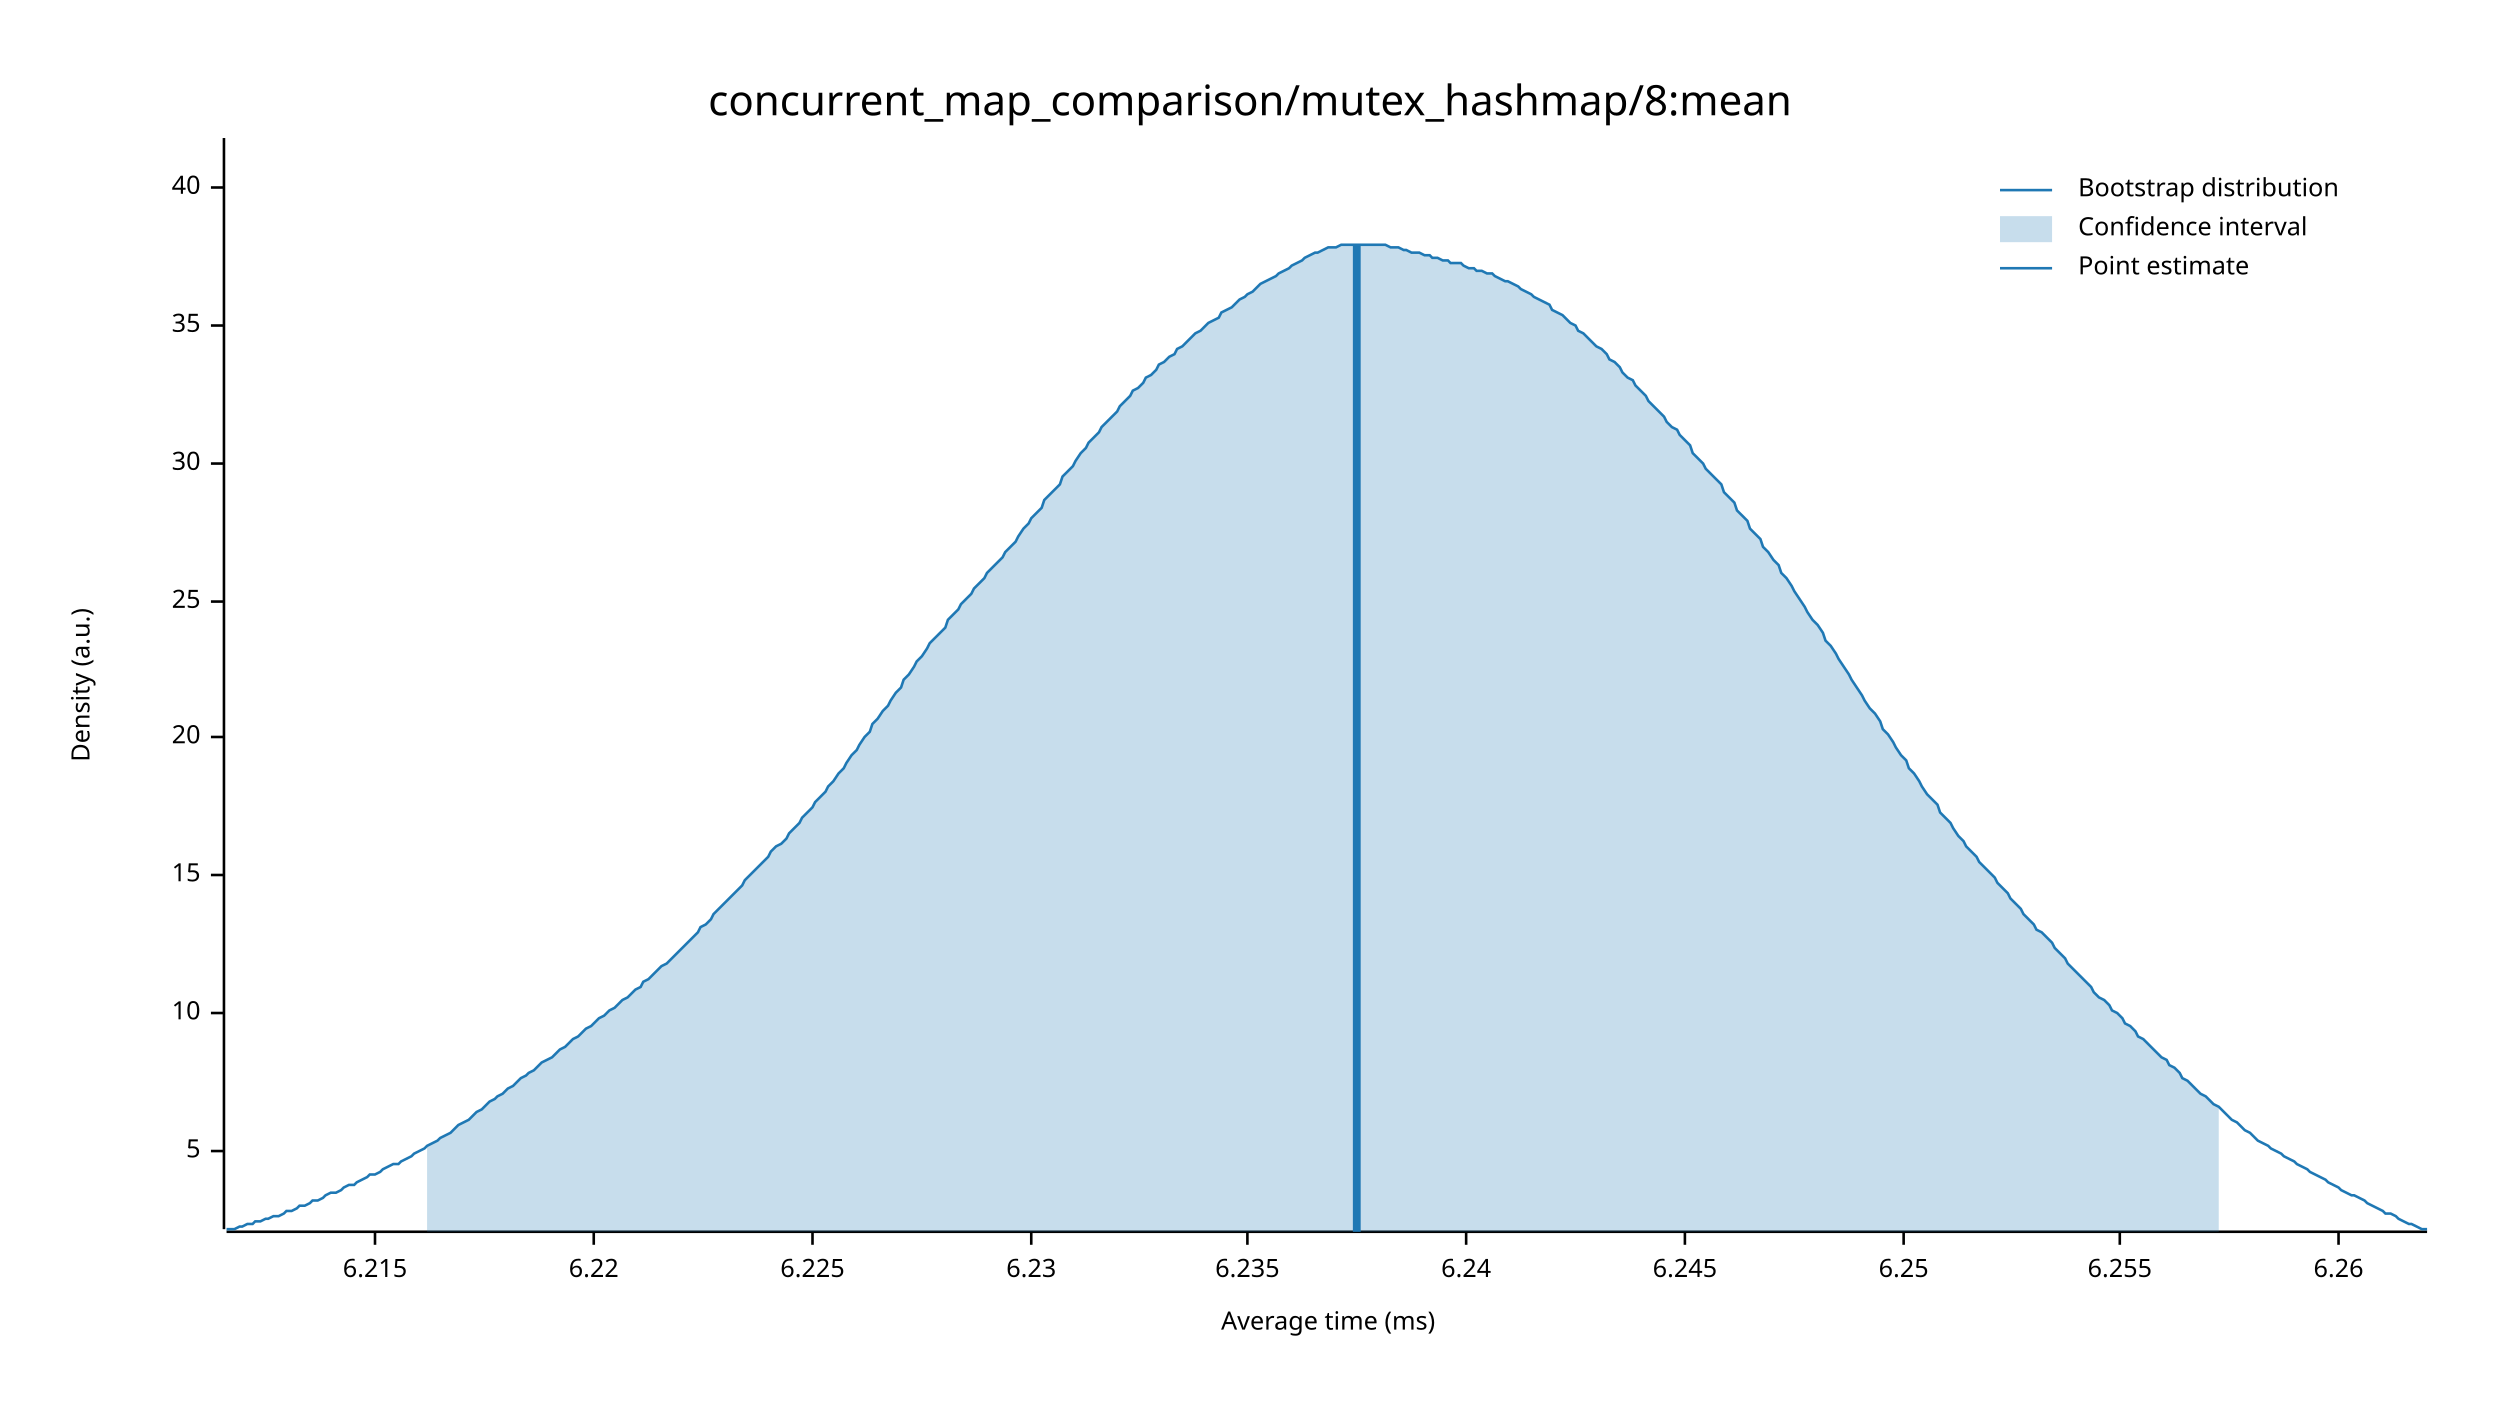
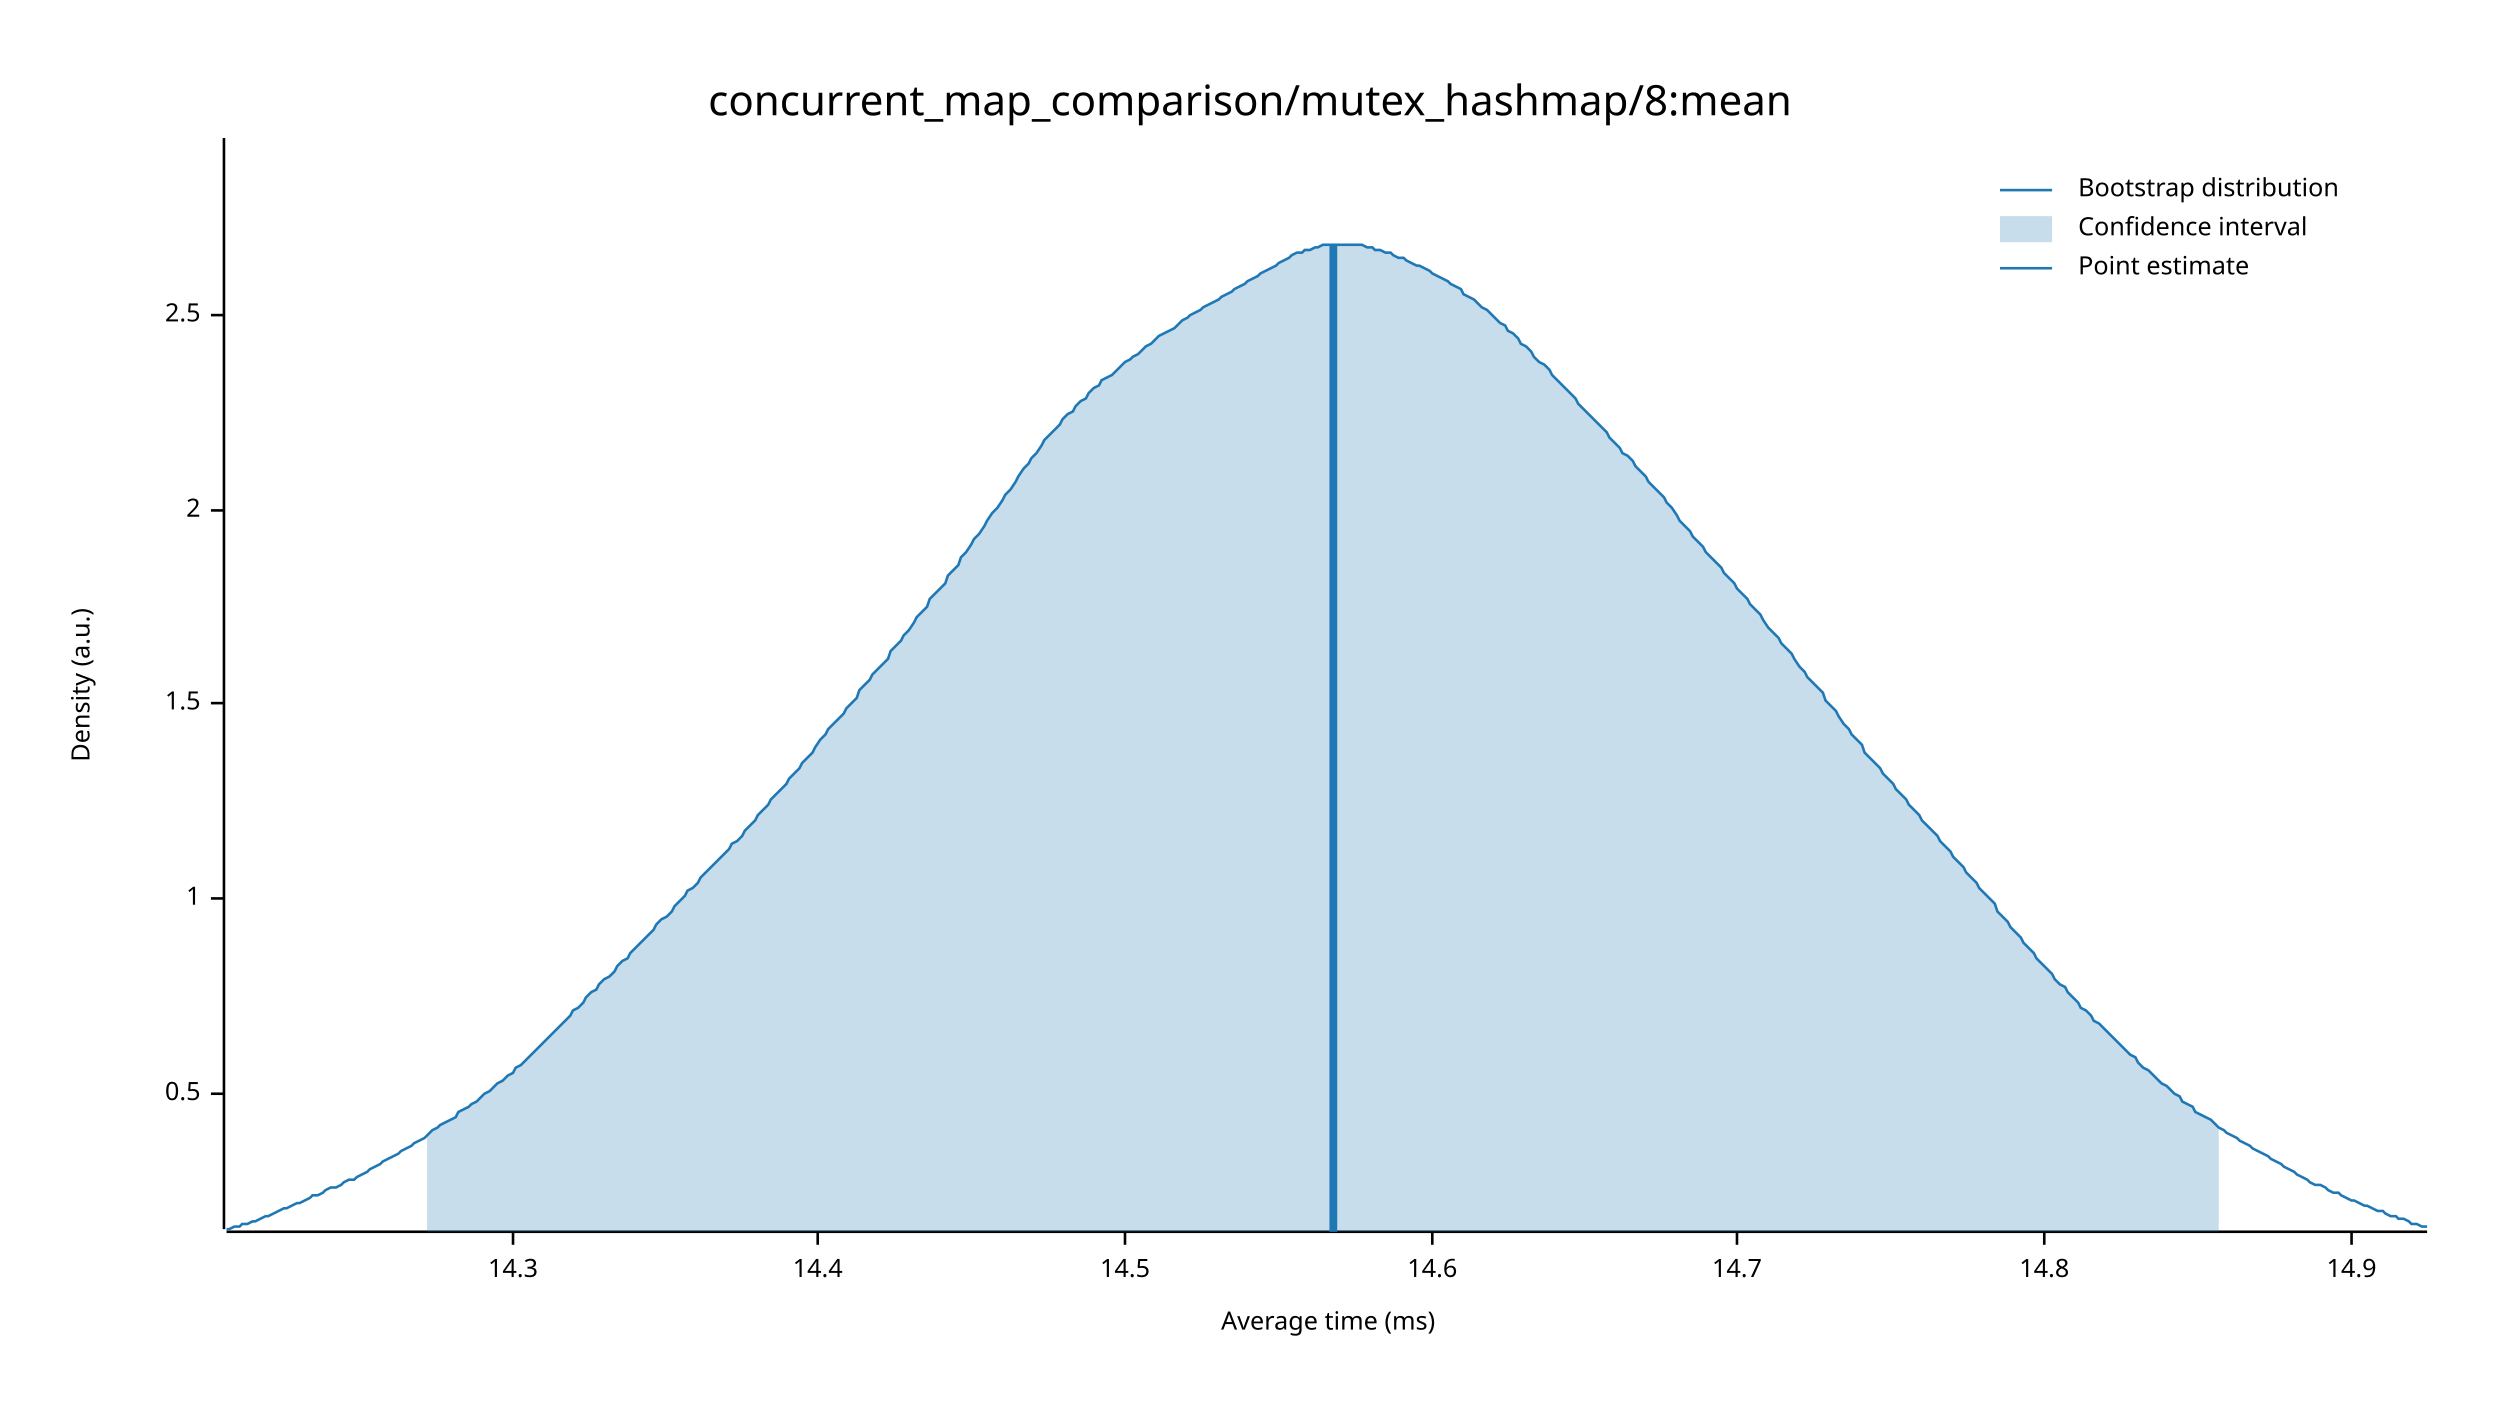
<svg xmlns="http://www.w3.org/2000/svg" width="960" height="540" viewBox="0 0 960 540">
  <text x="480" y="32" dy="0.76em" text-anchor="middle" font-family="sans-serif" font-size="16.129" opacity="1" fill="#000000">
concurrent_map_comparison/mutex_hashmap/8:mean
</text>
  <text x="27" y="263" dy="0.76em" text-anchor="middle" font-family="sans-serif" font-size="9.677" opacity="1" fill="#000000" transform="rotate(270, 27, 263)">
Density (a.u.)
</text>
  <text x="510" y="513" dy="-0.5ex" text-anchor="middle" font-family="sans-serif" font-size="9.677" opacity="1" fill="#000000">
Average time (ms)
</text>
  <polyline fill="none" opacity="1" stroke="#000000" stroke-width="1" points="86,53 86,472 " />
-   <text x="77" y="442" dy="0.5ex" text-anchor="end" font-family="sans-serif" font-size="9.677" opacity="1" fill="#000000">
- 5
+   <text x="77" y="420" dy="0.5ex" text-anchor="end" font-family="sans-serif" font-size="9.677" opacity="1" fill="#000000">
+ 0.5
</text>
-   <polyline fill="none" opacity="1" stroke="#000000" stroke-width="1" points="81,442 86,442 " />
-   <text x="77" y="389" dy="0.5ex" text-anchor="end" font-family="sans-serif" font-size="9.677" opacity="1" fill="#000000">
- 10
+   <polyline fill="none" opacity="1" stroke="#000000" stroke-width="1" points="81,420 86,420 " />
+   <text x="77" y="345" dy="0.5ex" text-anchor="end" font-family="sans-serif" font-size="9.677" opacity="1" fill="#000000">
+ 1
</text>
-   <polyline fill="none" opacity="1" stroke="#000000" stroke-width="1" points="81,389 86,389 " />
-   <text x="77" y="336" dy="0.5ex" text-anchor="end" font-family="sans-serif" font-size="9.677" opacity="1" fill="#000000">
- 15
+   <polyline fill="none" opacity="1" stroke="#000000" stroke-width="1" points="81,345 86,345 " />
+   <text x="77" y="270" dy="0.5ex" text-anchor="end" font-family="sans-serif" font-size="9.677" opacity="1" fill="#000000">
+ 1.5
</text>
-   <polyline fill="none" opacity="1" stroke="#000000" stroke-width="1" points="81,336 86,336 " />
-   <text x="77" y="283" dy="0.5ex" text-anchor="end" font-family="sans-serif" font-size="9.677" opacity="1" fill="#000000">
- 20
+   <polyline fill="none" opacity="1" stroke="#000000" stroke-width="1" points="81,270 86,270 " />
+   <text x="77" y="196" dy="0.5ex" text-anchor="end" font-family="sans-serif" font-size="9.677" opacity="1" fill="#000000">
+ 2
</text>
-   <polyline fill="none" opacity="1" stroke="#000000" stroke-width="1" points="81,283 86,283 " />
-   <text x="77" y="231" dy="0.5ex" text-anchor="end" font-family="sans-serif" font-size="9.677" opacity="1" fill="#000000">
- 25
+   <polyline fill="none" opacity="1" stroke="#000000" stroke-width="1" points="81,196 86,196 " />
+   <text x="77" y="121" dy="0.5ex" text-anchor="end" font-family="sans-serif" font-size="9.677" opacity="1" fill="#000000">
+ 2.5
</text>
-   <polyline fill="none" opacity="1" stroke="#000000" stroke-width="1" points="81,231 86,231 " />
-   <text x="77" y="178" dy="0.5ex" text-anchor="end" font-family="sans-serif" font-size="9.677" opacity="1" fill="#000000">
- 30
+   <polyline fill="none" opacity="1" stroke="#000000" stroke-width="1" points="81,121 86,121 " />
+   <polyline fill="none" opacity="1" stroke="#000000" stroke-width="1" points="87,473 932,473 " />
+   <text x="197" y="483" dy="0.76em" text-anchor="middle" font-family="sans-serif" font-size="9.677" opacity="1" fill="#000000">
+ 14.3
</text>
-   <polyline fill="none" opacity="1" stroke="#000000" stroke-width="1" points="81,178 86,178 " />
-   <text x="77" y="125" dy="0.5ex" text-anchor="end" font-family="sans-serif" font-size="9.677" opacity="1" fill="#000000">
- 35
+   <polyline fill="none" opacity="1" stroke="#000000" stroke-width="1" points="197,473 197,478 " />
+   <text x="314" y="483" dy="0.76em" text-anchor="middle" font-family="sans-serif" font-size="9.677" opacity="1" fill="#000000">
+ 14.4
</text>
-   <polyline fill="none" opacity="1" stroke="#000000" stroke-width="1" points="81,125 86,125 " />
-   <text x="77" y="72" dy="0.5ex" text-anchor="end" font-family="sans-serif" font-size="9.677" opacity="1" fill="#000000">
- 40
+   <polyline fill="none" opacity="1" stroke="#000000" stroke-width="1" points="314,473 314,478 " />
+   <text x="432" y="483" dy="0.76em" text-anchor="middle" font-family="sans-serif" font-size="9.677" opacity="1" fill="#000000">
+ 14.5
</text>
-   <polyline fill="none" opacity="1" stroke="#000000" stroke-width="1" points="81,72 86,72 " />
-   <polyline fill="none" opacity="1" stroke="#000000" stroke-width="1" points="87,473 932,473 " />
-   <text x="144" y="483" dy="0.76em" text-anchor="middle" font-family="sans-serif" font-size="9.677" opacity="1" fill="#000000">
- 6.215
+   <polyline fill="none" opacity="1" stroke="#000000" stroke-width="1" points="432,473 432,478 " />
+   <text x="550" y="483" dy="0.76em" text-anchor="middle" font-family="sans-serif" font-size="9.677" opacity="1" fill="#000000">
+ 14.6
</text>
-   <polyline fill="none" opacity="1" stroke="#000000" stroke-width="1" points="144,473 144,478 " />
-   <text x="228" y="483" dy="0.76em" text-anchor="middle" font-family="sans-serif" font-size="9.677" opacity="1" fill="#000000">
- 6.22
+   <polyline fill="none" opacity="1" stroke="#000000" stroke-width="1" points="550,473 550,478 " />
+   <text x="667" y="483" dy="0.76em" text-anchor="middle" font-family="sans-serif" font-size="9.677" opacity="1" fill="#000000">
+ 14.7
</text>
-   <polyline fill="none" opacity="1" stroke="#000000" stroke-width="1" points="228,473 228,478 " />
-   <text x="312" y="483" dy="0.76em" text-anchor="middle" font-family="sans-serif" font-size="9.677" opacity="1" fill="#000000">
- 6.225
+   <polyline fill="none" opacity="1" stroke="#000000" stroke-width="1" points="667,473 667,478 " />
+   <text x="785" y="483" dy="0.76em" text-anchor="middle" font-family="sans-serif" font-size="9.677" opacity="1" fill="#000000">
+ 14.8
</text>
-   <polyline fill="none" opacity="1" stroke="#000000" stroke-width="1" points="312,473 312,478 " />
-   <text x="396" y="483" dy="0.76em" text-anchor="middle" font-family="sans-serif" font-size="9.677" opacity="1" fill="#000000">
- 6.23
+   <polyline fill="none" opacity="1" stroke="#000000" stroke-width="1" points="785,473 785,478 " />
+   <text x="903" y="483" dy="0.76em" text-anchor="middle" font-family="sans-serif" font-size="9.677" opacity="1" fill="#000000">
+ 14.9
</text>
-   <polyline fill="none" opacity="1" stroke="#000000" stroke-width="1" points="396,473 396,478 " />
-   <text x="479" y="483" dy="0.76em" text-anchor="middle" font-family="sans-serif" font-size="9.677" opacity="1" fill="#000000">
- 6.235
- </text>
-   <polyline fill="none" opacity="1" stroke="#000000" stroke-width="1" points="479,473 479,478 " />
-   <text x="563" y="483" dy="0.76em" text-anchor="middle" font-family="sans-serif" font-size="9.677" opacity="1" fill="#000000">
- 6.24
- </text>
-   <polyline fill="none" opacity="1" stroke="#000000" stroke-width="1" points="563,473 563,478 " />
-   <text x="647" y="483" dy="0.76em" text-anchor="middle" font-family="sans-serif" font-size="9.677" opacity="1" fill="#000000">
- 6.245
- </text>
-   <polyline fill="none" opacity="1" stroke="#000000" stroke-width="1" points="647,473 647,478 " />
-   <text x="731" y="483" dy="0.76em" text-anchor="middle" font-family="sans-serif" font-size="9.677" opacity="1" fill="#000000">
- 6.25
- </text>
-   <polyline fill="none" opacity="1" stroke="#000000" stroke-width="1" points="731,473 731,478 " />
-   <text x="814" y="483" dy="0.76em" text-anchor="middle" font-family="sans-serif" font-size="9.677" opacity="1" fill="#000000">
- 6.255
- </text>
-   <polyline fill="none" opacity="1" stroke="#000000" stroke-width="1" points="814,473 814,478 " />
-   <text x="898" y="483" dy="0.76em" text-anchor="middle" font-family="sans-serif" font-size="9.677" opacity="1" fill="#000000">
- 6.26
- </text>
-   <polyline fill="none" opacity="1" stroke="#000000" stroke-width="1" points="898,473 898,478 " />
-   <polyline fill="none" opacity="1" stroke="#1F78B4" stroke-width="1" points="87,472 88,472 90,472 92,471 93,471 95,470 97,470 98,469 100,469 102,468 103,468 105,467 107,467 109,466 110,465 112,465 114,464 115,463 117,463 119,462 120,461 122,461 124,460 125,459 127,458 129,458 131,457 132,456 134,455 136,455 137,454 139,453 141,452 142,451 144,451 146,450 147,449 149,448 151,447 153,447 154,446 156,445 158,444 159,443 161,442 163,441 164,440 166,439 168,438 169,437 171,436 173,435 175,433 176,432 178,431 180,430 181,429 183,427 185,426 186,425 188,423 190,422 191,421 193,420 195,418 197,417 198,416 200,414 202,413 203,412 205,411 207,409 208,408 210,407 212,406 214,404 215,403 217,402 219,400 220,399 222,398 224,396 225,395 227,394 229,392 230,391 232,390 234,388 236,387 237,386 239,384 241,383 242,382 244,380 246,379 247,377 249,376 251,374 252,373 254,371 256,370 258,368 259,367 261,365 263,363 264,362 266,360 268,358 269,356 271,355 273,353 274,351 276,349 278,347 280,345 281,344 283,342 285,340 286,338 288,336 290,334 291,333 293,331 295,329 296,327 298,325 300,324 302,322 303,320 305,318 307,316 308,314 310,312 312,310 313,308 315,306 317,304 318,302 320,300 322,297 324,295 325,293 327,290 329,288 330,286 332,283 334,281 335,278 337,276 339,273 341,271 342,269 344,266 346,264 347,261 349,259 351,256 352,254 354,252 356,249 357,247 359,245 361,243 363,241 364,238 366,236 368,234 369,232 371,230 373,228 374,226 376,224 378,222 379,220 381,218 383,216 385,214 386,212 388,210 390,208 391,206 393,203 395,201 396,199 398,197 400,195 401,192 403,190 405,188 407,186 408,183 410,181 412,179 413,177 415,174 417,172 418,170 420,168 422,166 423,164 425,162 427,160 429,158 430,156 432,154 434,152 435,150 437,149 439,147 440,145 442,144 444,142 445,140 447,139 449,137 451,136 452,134 454,133 456,131 457,130 459,128 461,127 462,126 464,124 466,123 468,122 469,120 471,119 473,118 474,117 476,115 478,114 479,113 481,112 483,110 484,109 486,108 488,107 490,106 491,105 493,104 495,103 496,102 498,101 500,100 501,99 503,98 505,97 506,97 508,96 510,95 512,95 513,95 515,94 517,94 518,94 520,94 522,94 523,94 525,94 527,94 528,94 530,94 532,94 534,95 535,95 537,95 539,96 540,96 542,97 544,97 545,97 547,98 549,98 550,99 552,99 554,100 556,100 557,101 559,101 561,101 562,102 564,103 566,103 567,104 569,104 571,105 573,105 574,106 576,107 578,108 579,108 581,109 583,110 584,111 586,112 588,113 589,114 591,115 593,116 595,117 596,119 598,120 600,121 601,122 603,124 605,125 606,127 608,128 610,130 611,131 613,133 615,134 617,136 618,138 620,139 622,141 623,143 625,145 627,146 628,148 630,150 632,152 633,154 635,156 637,158 639,160 640,162 642,164 644,165 645,167 647,169 649,171 650,174 652,176 654,178 655,180 657,182 659,184 661,186 662,189 664,191 666,193 667,196 669,198 671,200 672,203 674,205 676,207 677,210 679,212 681,215 683,217 684,220 686,222 688,225 689,227 691,230 693,233 694,235 696,238 698,240 700,243 701,246 703,248 705,251 706,253 708,256 710,259 711,261 713,264 715,267 716,269 718,272 720,274 722,277 723,280 725,282 727,285 728,287 730,290 732,292 733,295 735,297 737,300 738,302 740,305 742,307 744,309 745,312 747,314 749,316 750,318 752,321 754,323 755,325 757,327 759,329 760,331 762,333 764,335 766,337 767,339 769,341 771,343 772,345 774,347 776,349 777,351 779,353 781,355 782,357 784,358 786,360 788,362 789,364 791,366 793,368 794,370 796,372 798,374 799,375 801,377 803,379 804,381 806,383 808,384 810,386 811,388 813,389 815,391 816,393 818,394 820,396 821,398 823,399 825,401 827,403 828,404 830,406 832,407 833,409 835,410 837,412 838,414 840,415 842,417 843,418 845,420 847,421 849,423 850,424 852,425 854,427 855,428 857,430 859,431 860,432 862,434 864,435 865,436 867,438 869,439 871,440 872,441 874,442 876,443 877,444 879,445 881,446 882,447 884,448 886,449 887,450 889,451 891,452 893,453 894,454 896,455 898,456 899,457 901,458 903,459 904,459 906,460 908,461 909,462 911,463 913,464 915,465 916,466 918,466 920,467 921,468 923,469 925,470 926,470 928,471 930,472 932,472 " />
-   <polygon opacity="0.25" fill="#1F78B4" points="164,440 166,439 168,438 169,437 171,436 173,435 175,433 176,432 178,431 180,430 181,429 183,427 185,426 186,425 188,423 190,422 191,421 193,420 195,418 197,417 198,416 200,414 202,413 203,412 205,411 207,409 208,408 210,407 212,406 214,404 215,403 217,402 219,400 220,399 222,398 224,396 225,395 227,394 229,392 230,391 232,390 234,388 236,387 237,386 239,384 241,383 242,382 244,380 246,379 247,377 249,376 251,374 252,373 254,371 256,370 258,368 259,367 261,365 263,363 264,362 266,360 268,358 269,356 271,355 273,353 274,351 276,349 278,347 280,345 281,344 283,342 285,340 286,338 288,336 290,334 291,333 293,331 295,329 296,327 298,325 300,324 302,322 303,320 305,318 307,316 308,314 310,312 312,310 313,308 315,306 317,304 318,302 320,300 322,297 324,295 325,293 327,290 329,288 330,286 332,283 334,281 335,278 337,276 339,273 341,271 342,269 344,266 346,264 347,261 349,259 351,256 352,254 354,252 356,249 357,247 359,245 361,243 363,241 364,238 366,236 368,234 369,232 371,230 373,228 374,226 376,224 378,222 379,220 381,218 383,216 385,214 386,212 388,210 390,208 391,206 393,203 395,201 396,199 398,197 400,195 401,192 403,190 405,188 407,186 408,183 410,181 412,179 413,177 415,174 417,172 418,170 420,168 422,166 423,164 425,162 427,160 429,158 430,156 432,154 434,152 435,150 437,149 439,147 440,145 442,144 444,142 445,140 447,139 449,137 451,136 452,134 454,133 456,131 457,130 459,128 461,127 462,126 464,124 466,123 468,122 469,120 471,119 473,118 474,117 476,115 478,114 479,113 481,112 483,110 484,109 486,108 488,107 490,106 491,105 493,104 495,103 496,102 498,101 500,100 501,99 503,98 505,97 506,97 508,96 510,95 512,95 513,95 515,94 517,94 518,94 520,94 522,94 523,94 525,94 527,94 528,94 530,94 532,94 534,95 535,95 537,95 539,96 540,96 542,97 544,97 545,97 547,98 549,98 550,99 552,99 554,100 556,100 557,101 559,101 561,101 562,102 564,103 566,103 567,104 569,104 571,105 573,105 574,106 576,107 578,108 579,108 581,109 583,110 584,111 586,112 588,113 589,114 591,115 593,116 595,117 596,119 598,120 600,121 601,122 603,124 605,125 606,127 608,128 610,130 611,131 613,133 615,134 617,136 618,138 620,139 622,141 623,143 625,145 627,146 628,148 630,150 632,152 633,154 635,156 637,158 639,160 640,162 642,164 644,165 645,167 647,169 649,171 650,174 652,176 654,178 655,180 657,182 659,184 661,186 662,189 664,191 666,193 667,196 669,198 671,200 672,203 674,205 676,207 677,210 679,212 681,215 683,217 684,220 686,222 688,225 689,227 691,230 693,233 694,235 696,238 698,240 700,243 701,246 703,248 705,251 706,253 708,256 710,259 711,261 713,264 715,267 716,269 718,272 720,274 722,277 723,280 725,282 727,285 728,287 730,290 732,292 733,295 735,297 737,300 738,302 740,305 742,307 744,309 745,312 747,314 749,316 750,318 752,321 754,323 755,325 757,327 759,329 760,331 762,333 764,335 766,337 767,339 769,341 771,343 772,345 774,347 776,349 777,351 779,353 781,355 782,357 784,358 786,360 788,362 789,364 791,366 793,368 794,370 796,372 798,374 799,375 801,377 803,379 804,381 806,383 808,384 810,386 811,388 813,389 815,391 816,393 818,394 820,396 821,398 823,399 825,401 827,403 828,404 830,406 832,407 833,409 835,410 837,412 838,414 840,415 842,417 843,418 845,420 847,421 849,423 850,424 852,425 852,473 164,473 " />
-   <polyline fill="none" opacity="1" stroke="#1F78B4" stroke-width="3" points="521,473 521,94 " />
+   <polyline fill="none" opacity="1" stroke="#000000" stroke-width="1" points="903,473 903,478 " />
+   <polyline fill="none" opacity="1" stroke="#1F78B4" stroke-width="1" points="87,472 88,472 90,471 92,471 93,470 95,470 97,469 98,469 100,468 102,467 103,467 105,466 107,465 109,464 110,464 112,463 114,462 115,462 117,461 119,460 120,459 122,459 124,458 125,457 127,456 129,456 131,455 132,454 134,453 136,453 137,452 139,451 141,450 142,449 144,448 146,447 147,446 149,445 151,444 153,443 154,442 156,441 158,440 159,439 161,438 163,437 164,436 166,434 168,433 169,432 171,431 173,430 175,429 176,427 178,426 180,425 181,424 183,423 185,421 186,420 188,419 190,417 191,416 193,415 195,413 197,412 198,410 200,409 202,407 203,406 205,404 207,402 208,401 210,399 212,397 214,395 215,394 217,392 219,390 220,388 222,387 224,385 225,383 227,381 229,380 230,378 232,376 234,375 236,373 237,371 239,369 241,368 242,366 244,364 246,362 247,361 249,359 251,357 252,355 254,353 256,352 258,350 259,348 261,346 263,344 264,342 266,341 268,339 269,337 271,335 273,333 274,332 276,330 278,328 280,326 281,324 283,323 285,321 286,319 288,317 290,315 291,313 293,311 295,309 296,307 298,305 300,303 302,301 303,299 305,297 307,295 308,293 310,291 312,289 313,287 315,284 317,282 318,280 320,278 322,276 324,274 325,272 327,270 329,268 330,265 332,263 334,261 335,259 337,257 339,255 341,253 342,250 344,248 346,246 347,244 349,242 351,239 352,237 354,235 356,233 357,230 359,228 361,226 363,224 364,221 366,219 368,217 369,214 371,212 373,209 374,207 376,205 378,202 379,200 381,197 383,195 385,192 386,190 388,188 390,185 391,183 393,180 395,178 396,176 398,174 400,171 401,169 403,167 405,165 407,163 408,161 410,159 412,158 413,156 415,154 417,153 418,151 420,149 422,148 423,146 425,145 427,144 429,142 430,141 432,139 434,138 435,137 437,136 439,134 440,133 442,132 444,130 445,129 447,128 449,127 451,126 452,125 454,123 456,122 457,121 459,120 461,119 462,118 464,117 466,116 468,115 469,114 471,113 473,112 474,111 476,110 478,109 479,108 481,107 483,106 484,105 486,104 488,103 490,102 491,101 493,100 495,99 496,98 498,97 500,97 501,96 503,96 505,95 506,95 508,94 510,94 512,94 513,94 515,94 517,94 518,94 520,94 522,94 523,94 525,95 527,95 528,96 530,96 532,97 534,97 535,98 537,99 539,99 540,100 542,101 544,102 545,102 547,103 549,104 550,105 552,106 554,107 556,108 557,109 559,110 561,111 562,113 564,114 566,115 567,116 569,118 571,119 573,121 574,122 576,124 578,125 579,127 581,128 583,130 584,132 586,133 588,135 589,137 591,139 593,140 595,142 596,144 598,146 600,148 601,149 603,151 605,153 606,155 608,157 610,159 611,160 613,162 615,164 617,166 618,168 620,170 622,172 623,174 625,175 627,177 628,179 630,181 632,183 633,185 635,187 637,189 639,191 640,193 642,195 644,198 645,200 647,202 649,204 650,206 652,208 654,210 655,212 657,214 659,216 661,218 662,220 664,222 666,224 667,226 669,228 671,230 672,232 674,234 676,236 677,238 679,241 681,243 683,245 684,247 686,249 688,251 689,253 691,256 693,258 694,260 696,262 698,264 700,266 701,269 703,271 705,273 706,275 708,278 710,280 711,282 713,284 715,286 716,289 718,291 720,293 722,295 723,297 725,299 727,301 728,303 730,305 732,307 733,309 735,311 737,313 738,315 740,317 742,319 744,321 745,323 747,325 749,327 750,329 752,331 754,333 755,335 757,337 759,339 760,341 762,343 764,345 766,347 767,350 769,352 771,354 772,356 774,358 776,360 777,362 779,364 781,366 782,368 784,370 786,372 788,374 789,376 791,378 793,379 794,381 796,383 798,385 799,387 801,388 803,390 804,392 806,393 808,395 810,397 811,398 813,400 815,402 816,403 818,405 820,406 821,408 823,410 825,411 827,413 828,414 830,416 832,417 833,418 835,420 837,421 838,423 840,424 842,425 843,427 845,428 847,429 849,430 850,431 852,433 854,434 855,435 857,436 859,437 860,438 862,439 864,440 865,441 867,442 869,443 871,444 872,445 874,446 876,447 877,448 879,449 881,450 882,451 884,452 886,453 887,454 889,455 891,455 893,456 894,457 896,458 898,458 899,459 901,460 903,461 904,461 906,462 908,463 909,463 911,464 913,465 915,465 916,466 918,467 920,467 921,468 923,468 925,469 926,470 928,470 930,471 932,471 " />
+   <polygon opacity="0.25" fill="#1F78B4" points="164,436 166,434 168,433 169,432 171,431 173,430 175,429 176,427 178,426 180,425 181,424 183,423 185,421 186,420 188,419 190,417 191,416 193,415 195,413 197,412 198,410 200,409 202,407 203,406 205,404 207,402 208,401 210,399 212,397 214,395 215,394 217,392 219,390 220,388 222,387 224,385 225,383 227,381 229,380 230,378 232,376 234,375 236,373 237,371 239,369 241,368 242,366 244,364 246,362 247,361 249,359 251,357 252,355 254,353 256,352 258,350 259,348 261,346 263,344 264,342 266,341 268,339 269,337 271,335 273,333 274,332 276,330 278,328 280,326 281,324 283,323 285,321 286,319 288,317 290,315 291,313 293,311 295,309 296,307 298,305 300,303 302,301 303,299 305,297 307,295 308,293 310,291 312,289 313,287 315,284 317,282 318,280 320,278 322,276 324,274 325,272 327,270 329,268 330,265 332,263 334,261 335,259 337,257 339,255 341,253 342,250 344,248 346,246 347,244 349,242 351,239 352,237 354,235 356,233 357,230 359,228 361,226 363,224 364,221 366,219 368,217 369,214 371,212 373,209 374,207 376,205 378,202 379,200 381,197 383,195 385,192 386,190 388,188 390,185 391,183 393,180 395,178 396,176 398,174 400,171 401,169 403,167 405,165 407,163 408,161 410,159 412,158 413,156 415,154 417,153 418,151 420,149 422,148 423,146 425,145 427,144 429,142 430,141 432,139 434,138 435,137 437,136 439,134 440,133 442,132 444,130 445,129 447,128 449,127 451,126 452,125 454,123 456,122 457,121 459,120 461,119 462,118 464,117 466,116 468,115 469,114 471,113 473,112 474,111 476,110 478,109 479,108 481,107 483,106 484,105 486,104 488,103 490,102 491,101 493,100 495,99 496,98 498,97 500,97 501,96 503,96 505,95 506,95 508,94 510,94 512,94 513,94 515,94 517,94 518,94 520,94 522,94 523,94 525,95 527,95 528,96 530,96 532,97 534,97 535,98 537,99 539,99 540,100 542,101 544,102 545,102 547,103 549,104 550,105 552,106 554,107 556,108 557,109 559,110 561,111 562,113 564,114 566,115 567,116 569,118 571,119 573,121 574,122 576,124 578,125 579,127 581,128 583,130 584,132 586,133 588,135 589,137 591,139 593,140 595,142 596,144 598,146 600,148 601,149 603,151 605,153 606,155 608,157 610,159 611,160 613,162 615,164 617,166 618,168 620,170 622,172 623,174 625,175 627,177 628,179 630,181 632,183 633,185 635,187 637,189 639,191 640,193 642,195 644,198 645,200 647,202 649,204 650,206 652,208 654,210 655,212 657,214 659,216 661,218 662,220 664,222 666,224 667,226 669,228 671,230 672,232 674,234 676,236 677,238 679,241 681,243 683,245 684,247 686,249 688,251 689,253 691,256 693,258 694,260 696,262 698,264 700,266 701,269 703,271 705,273 706,275 708,278 710,280 711,282 713,284 715,286 716,289 718,291 720,293 722,295 723,297 725,299 727,301 728,303 730,305 732,307 733,309 735,311 737,313 738,315 740,317 742,319 744,321 745,323 747,325 749,327 750,329 752,331 754,333 755,335 757,337 759,339 760,341 762,343 764,345 766,347 767,350 769,352 771,354 772,356 774,358 776,360 777,362 779,364 781,366 782,368 784,370 786,372 788,374 789,376 791,378 793,379 794,381 796,383 798,385 799,387 801,388 803,390 804,392 806,393 808,395 810,397 811,398 813,400 815,402 816,403 818,405 820,406 821,408 823,410 825,411 827,413 828,414 830,416 832,417 833,418 835,420 837,421 838,423 840,424 842,425 843,427 845,428 847,429 849,430 850,431 852,433 852,473 164,473 " />
+   <polyline fill="none" opacity="1" stroke="#1F78B4" stroke-width="3" points="512,473 512,94 " />
  <text x="798" y="68" dy="0.76em" text-anchor="start" font-family="sans-serif" font-size="9.677" opacity="1" fill="#000000">
Bootstrap distribution
</text>
  <text x="798" y="83" dy="0.76em" text-anchor="start" font-family="sans-serif" font-size="9.677" opacity="1" fill="#000000">
Confidence interval
</text>
  <text x="798" y="98" dy="0.76em" text-anchor="start" font-family="sans-serif" font-size="9.677" opacity="1" fill="#000000">
Point estimate
</text>
  <polyline fill="none" opacity="1" stroke="#1F78B4" stroke-width="1" points="768,73 788,73 " />
  <rect x="768" y="83" width="20" height="10" opacity="0.25" fill="#1F78B4" stroke="none" />
  <polyline fill="none" opacity="1" stroke="#1F78B4" stroke-width="1" points="768,103 788,103 " />
</svg>
